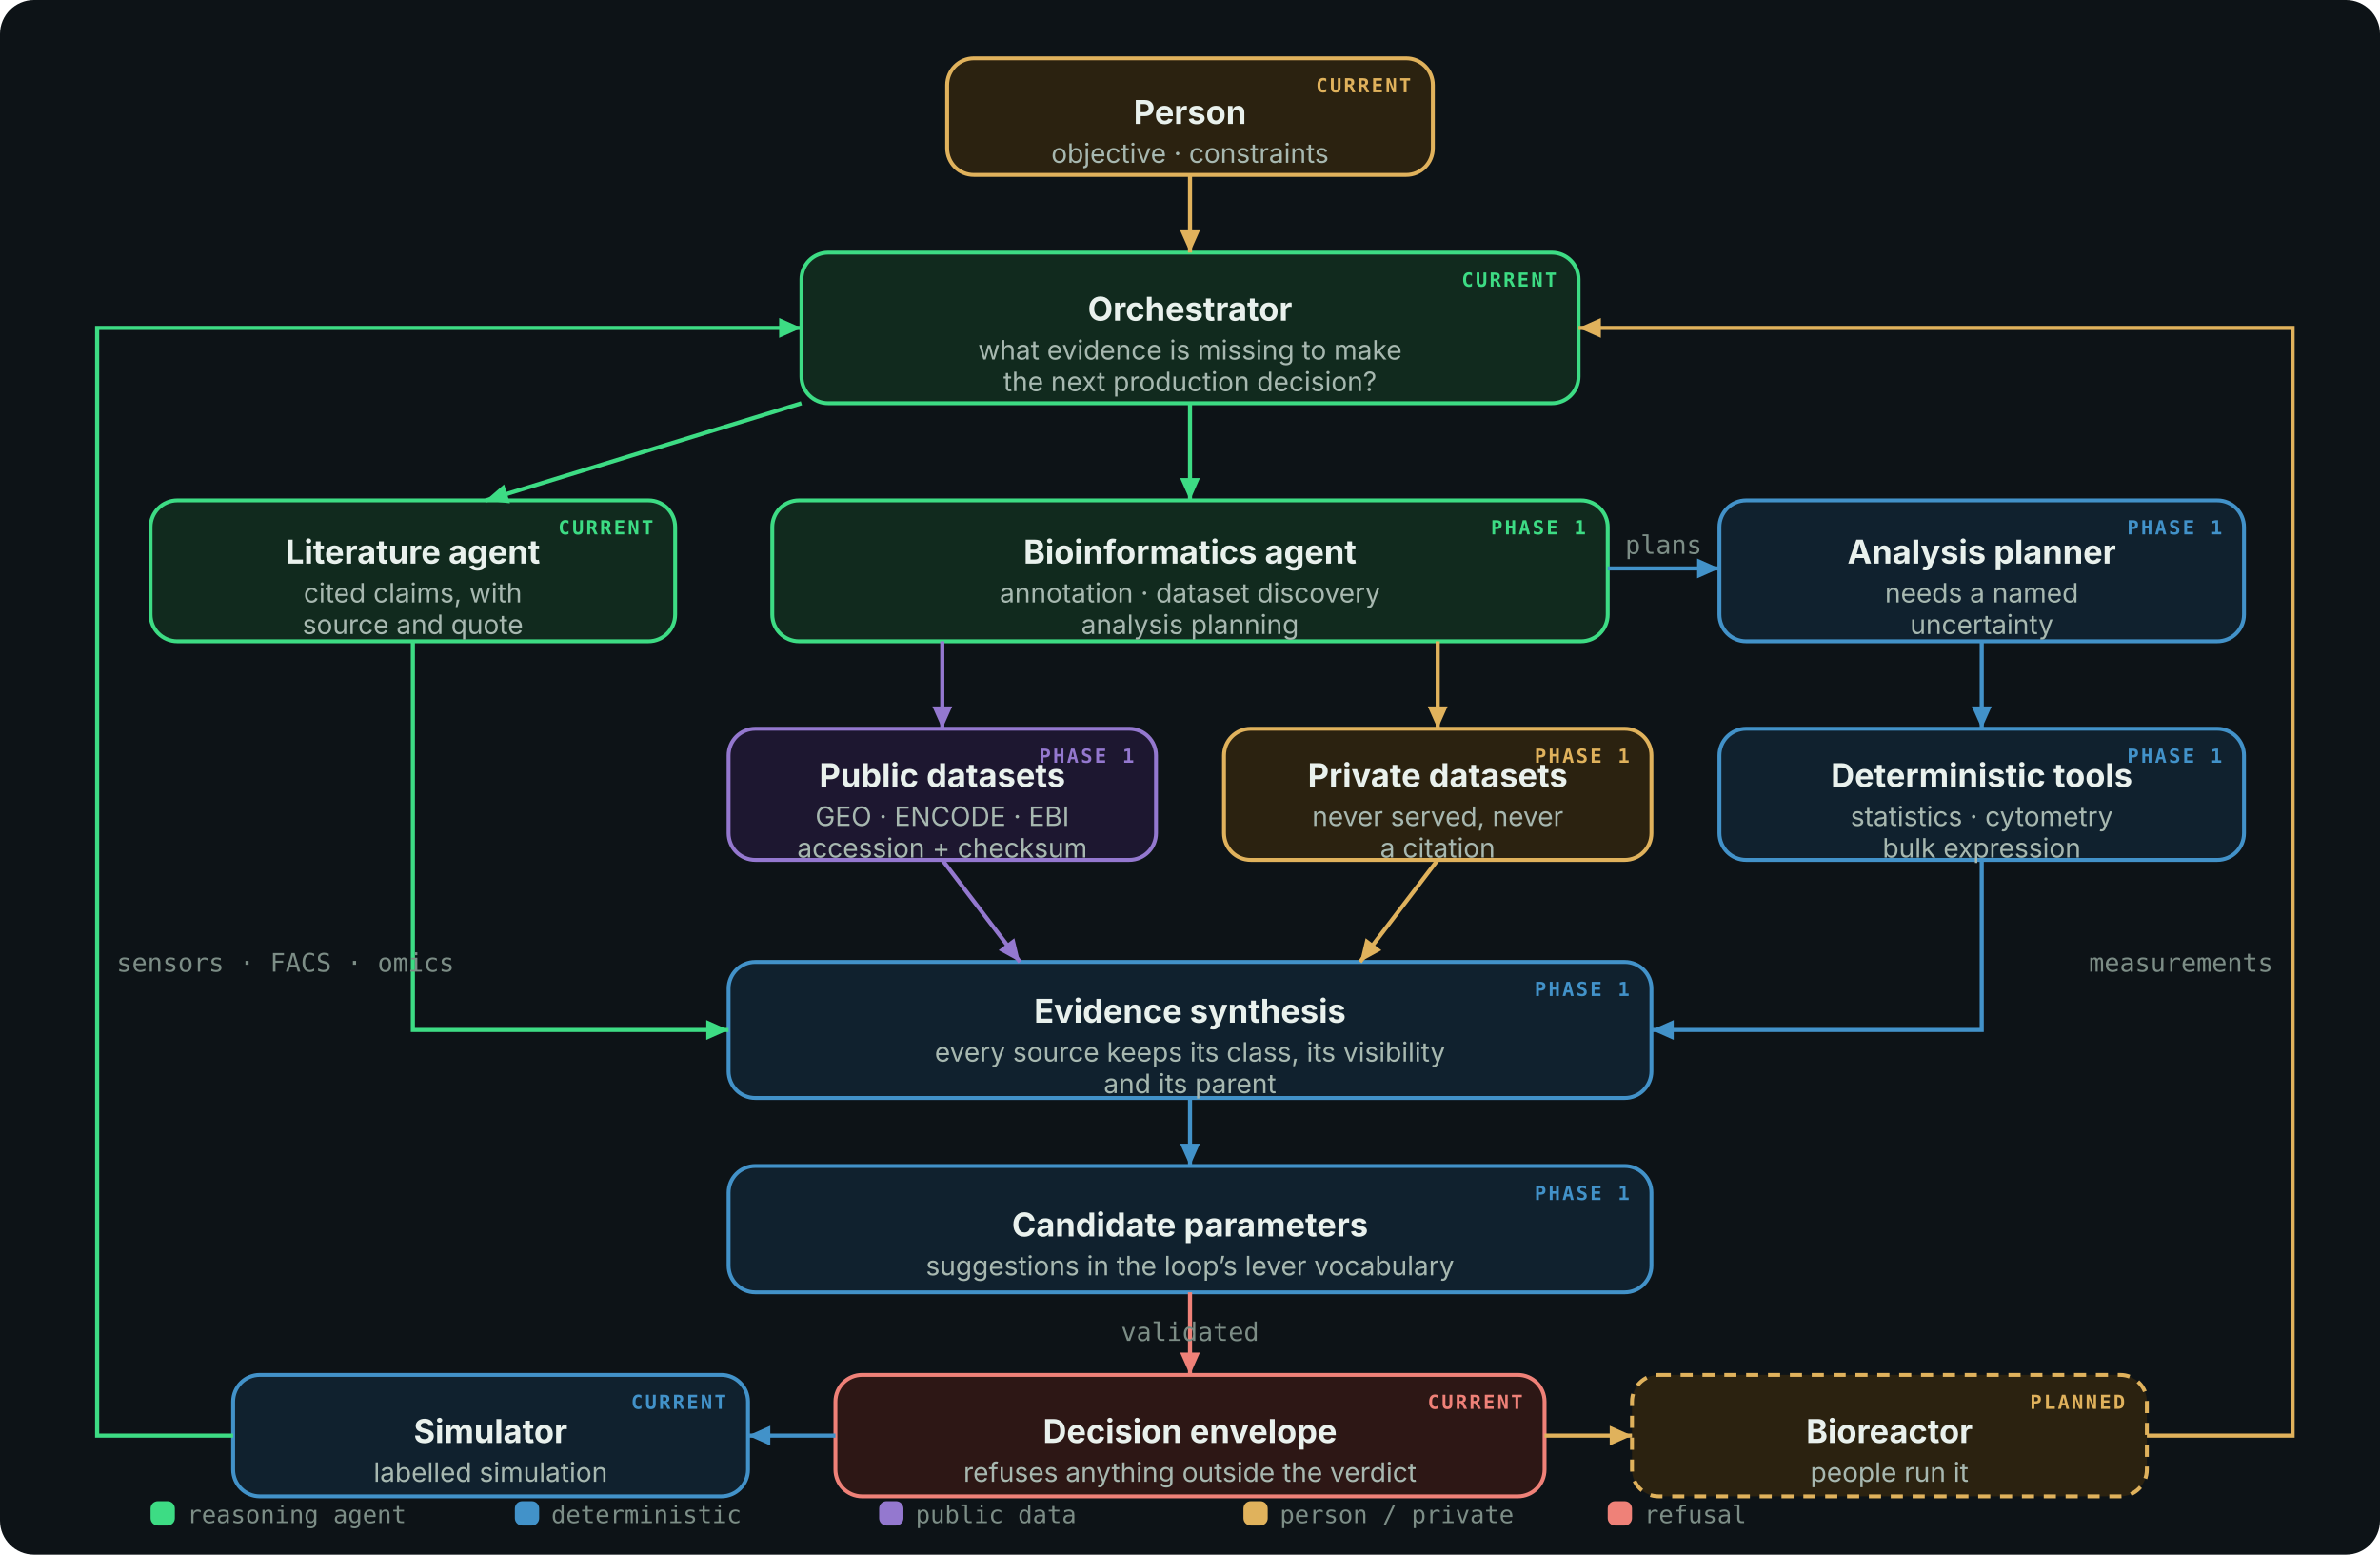
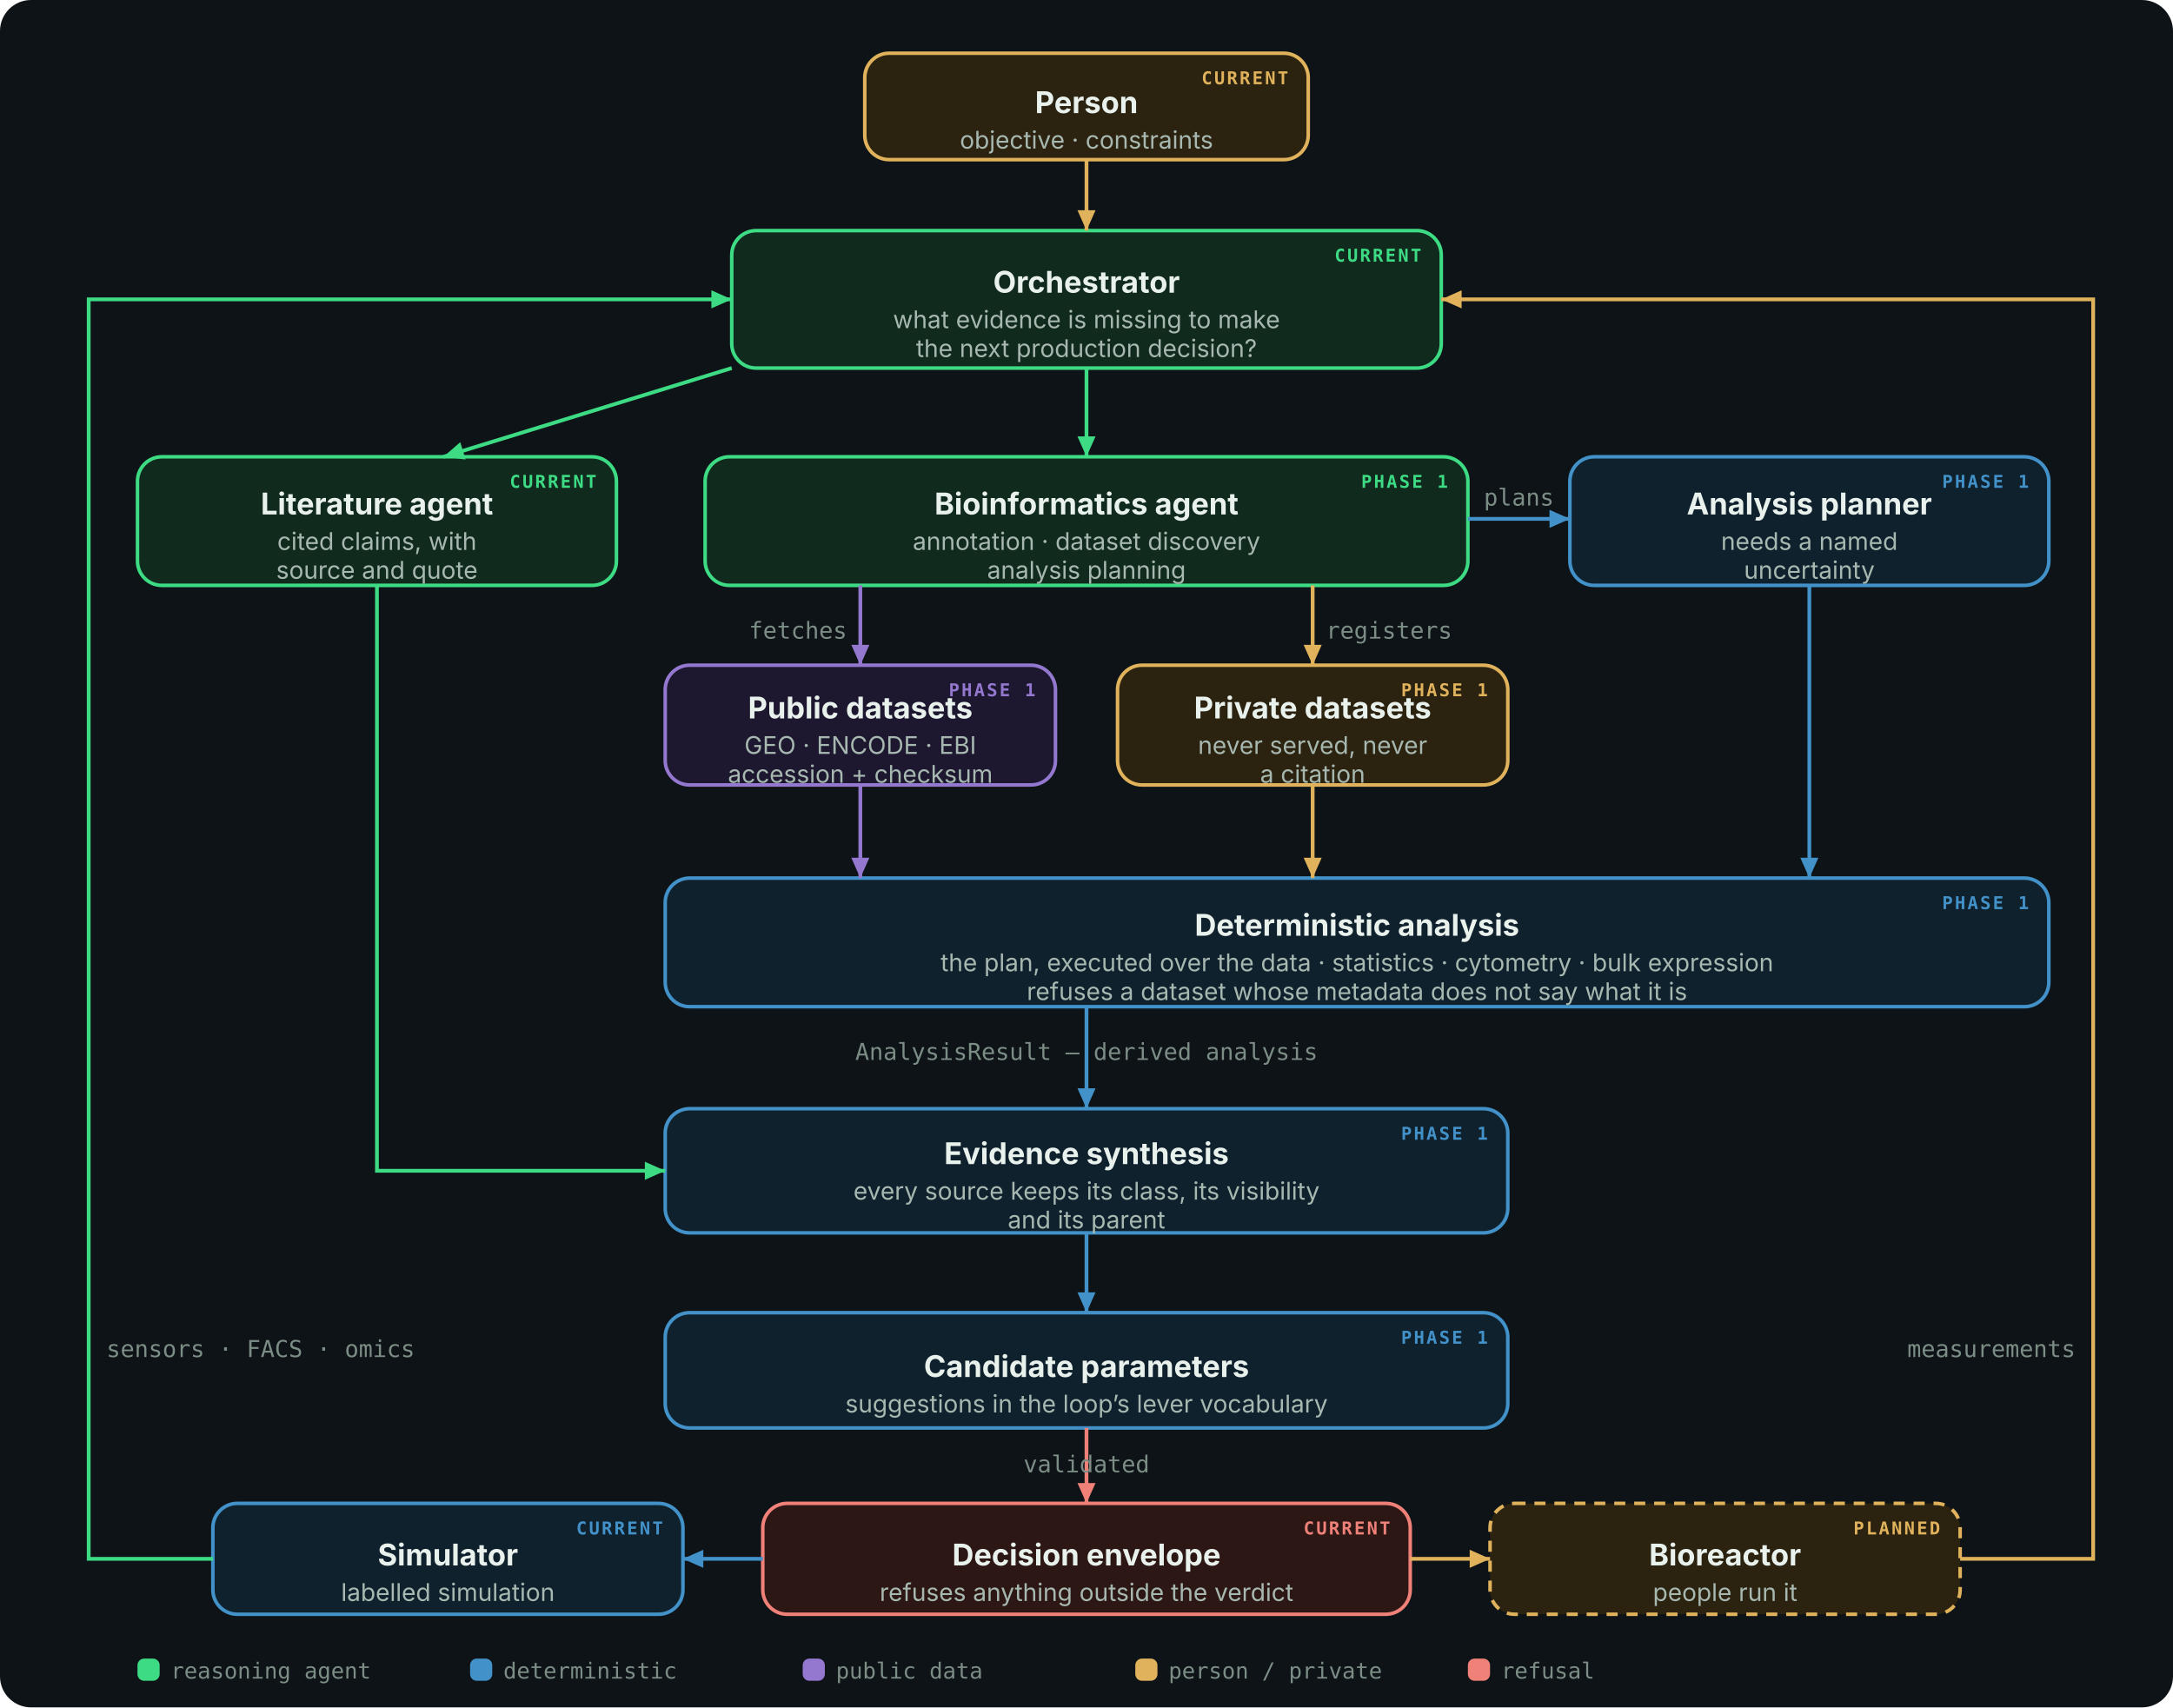
- <svg xmlns="http://www.w3.org/2000/svg" viewBox="0 0 980 640" width="980" height="640" role="img" font-family="Inter,system-ui,-apple-system,sans-serif" aria-label="A person states an objective. The orchestrator asks the literature and bioinformatics specialists for evidence, the bioinformatics agent plans an analysis against a named uncertainty and deterministic tools execute it, the evidence is synthesised into candidate parameters, and only a validated decision reaches the simulator or the bioreactor. Measurements return to the orchestrator.">
+ <svg xmlns="http://www.w3.org/2000/svg" viewBox="0 0 980 770" width="980" height="770" role="img" font-family="Inter,system-ui,-apple-system,sans-serif" aria-label="A person states an objective. The orchestrator asks the literature and bioinformatics specialists for evidence. The bioinformatics agent discovers a public dataset or registers a private one and plans an analysis against a named uncertainty; deterministic tools then execute that plan over the data itself and return an AnalysisResult. Only those results, never the raw datasets, enter evidence synthesis, which produces candidate parameters; a validated decision reaches the simulator or the bioreactor, and measurements return to the orchestrator.">
  <defs>
    <marker id="a-2a373d" viewBox="0 0 10 10" refX="9" refY="5" markerWidth="6" markerHeight="6" orient="auto-start-reverse">
      <path d="M 0 1 L 9 5 L 0 9 z" fill="#2a373d" />
    </marker>
    <marker id="a-3ddc84" viewBox="0 0 10 10" refX="9" refY="5" markerWidth="6" markerHeight="6" orient="auto-start-reverse">
      <path d="M 0 1 L 9 5 L 0 9 z" fill="#3ddc84" />
    </marker>
    <marker id="a-4292c9" viewBox="0 0 10 10" refX="9" refY="5" markerWidth="6" markerHeight="6" orient="auto-start-reverse">
      <path d="M 0 1 L 9 5 L 0 9 z" fill="#4292c9" />
    </marker>
    <marker id="a-9478cf" viewBox="0 0 10 10" refX="9" refY="5" markerWidth="6" markerHeight="6" orient="auto-start-reverse">
      <path d="M 0 1 L 9 5 L 0 9 z" fill="#9478cf" />
    </marker>
    <marker id="a-e0b25c" viewBox="0 0 10 10" refX="9" refY="5" markerWidth="6" markerHeight="6" orient="auto-start-reverse">
      <path d="M 0 1 L 9 5 L 0 9 z" fill="#e0b25c" />
    </marker>
    <marker id="a-ef8178" viewBox="0 0 10 10" refX="9" refY="5" markerWidth="6" markerHeight="6" orient="auto-start-reverse">
      <path d="M 0 1 L 9 5 L 0 9 z" fill="#ef8178" />
    </marker>
  </defs>
-   <rect width="980" height="640" rx="14" fill="#0d1317" />
+   <rect width="980" height="770" rx="14" fill="#0d1317" />
  <rect x="390" y="24" width="200" height="48" rx="11" fill="#2b2210" stroke="#e0b25c" stroke-width="1.6" />
  <text x="581" y="38" text-anchor="end" fill="#e0b25c" font-size="8" font-family="ui-monospace,SFMono-Regular,Menlo,monospace" font-weight="700" letter-spacing="0.9">CURRENT</text>
  <text x="490.0" y="51.0" text-anchor="middle" fill="#e9f1ed" font-size="13.5" font-weight="650">Person</text>
  <text x="490.0" y="67.0" text-anchor="middle" fill="#a7b8b0" font-size="11">objective · constraints</text>
  <rect x="330" y="104" width="320" height="62" rx="11" fill="#112a1e" stroke="#3ddc84" stroke-width="1.6" />
  <text x="641" y="118" text-anchor="end" fill="#3ddc84" font-size="8" font-family="ui-monospace,SFMono-Regular,Menlo,monospace" font-weight="700" letter-spacing="0.9">CURRENT</text>
  <text x="490.0" y="132.0" text-anchor="middle" fill="#e9f1ed" font-size="13.5" font-weight="650">Orchestrator</text>
  <text x="490.0" y="148.0" text-anchor="middle" fill="#a7b8b0" font-size="11">what evidence is missing to make</text>
  <text x="490.0" y="161.0" text-anchor="middle" fill="#a7b8b0" font-size="11">the next production decision?</text>
  <line x1="490" y1="72" x2="490" y2="104" stroke="#e0b25c" stroke-width="1.7" marker-end="url(#a-e0b25c)" />
  <rect x="62" y="206" width="216" height="58" rx="11" fill="#112a1e" stroke="#3ddc84" stroke-width="1.6" />
  <text x="269" y="220" text-anchor="end" fill="#3ddc84" font-size="8" font-family="ui-monospace,SFMono-Regular,Menlo,monospace" font-weight="700" letter-spacing="0.9">CURRENT</text>
  <text x="170.0" y="232.0" text-anchor="middle" fill="#e9f1ed" font-size="13.5" font-weight="650">Literature agent</text>
  <text x="170.0" y="248.0" text-anchor="middle" fill="#a7b8b0" font-size="11">cited claims, with</text>
  <text x="170.0" y="261.0" text-anchor="middle" fill="#a7b8b0" font-size="11">source and quote</text>
  <rect x="318" y="206" width="344" height="58" rx="11" fill="#112a1e" stroke="#3ddc84" stroke-width="1.6" />
  <text x="653" y="220" text-anchor="end" fill="#3ddc84" font-size="8" font-family="ui-monospace,SFMono-Regular,Menlo,monospace" font-weight="700" letter-spacing="0.9">PHASE 1</text>
  <text x="490.0" y="232.0" text-anchor="middle" fill="#e9f1ed" font-size="13.5" font-weight="650">Bioinformatics agent</text>
  <text x="490.0" y="248.0" text-anchor="middle" fill="#a7b8b0" font-size="11">annotation · dataset discovery</text>
  <text x="490.0" y="261.0" text-anchor="middle" fill="#a7b8b0" font-size="11">analysis planning</text>
  <line x1="330" y1="166" x2="200" y2="206" stroke="#3ddc84" stroke-width="1.7" marker-end="url(#a-3ddc84)" />
  <line x1="490" y1="166" x2="490" y2="206" stroke="#3ddc84" stroke-width="1.7" marker-end="url(#a-3ddc84)" />
  <rect x="300" y="300" width="176" height="54" rx="11" fill="#1d1730" stroke="#9478cf" stroke-width="1.6" />
  <text x="467" y="314" text-anchor="end" fill="#9478cf" font-size="8" font-family="ui-monospace,SFMono-Regular,Menlo,monospace" font-weight="700" letter-spacing="0.9">PHASE 1</text>
  <text x="388.0" y="324.0" text-anchor="middle" fill="#e9f1ed" font-size="13.5" font-weight="650">Public datasets</text>
  <text x="388.0" y="340.0" text-anchor="middle" fill="#a7b8b0" font-size="11">GEO · ENCODE · EBI</text>
  <text x="388.0" y="353.0" text-anchor="middle" fill="#a7b8b0" font-size="11">accession + checksum</text>
  <rect x="504" y="300" width="176" height="54" rx="11" fill="#2b2210" stroke="#e0b25c" stroke-width="1.6" />
  <text x="671" y="314" text-anchor="end" fill="#e0b25c" font-size="8" font-family="ui-monospace,SFMono-Regular,Menlo,monospace" font-weight="700" letter-spacing="0.9">PHASE 1</text>
  <text x="592.0" y="324.0" text-anchor="middle" fill="#e9f1ed" font-size="13.5" font-weight="650">Private datasets</text>
  <text x="592.0" y="340.0" text-anchor="middle" fill="#a7b8b0" font-size="11">never served, never</text>
  <text x="592.0" y="353.0" text-anchor="middle" fill="#a7b8b0" font-size="11">a citation</text>
  <rect x="708" y="206" width="216" height="58" rx="11" fill="#10212e" stroke="#4292c9" stroke-width="1.6" />
  <text x="915" y="220" text-anchor="end" fill="#4292c9" font-size="8" font-family="ui-monospace,SFMono-Regular,Menlo,monospace" font-weight="700" letter-spacing="0.9">PHASE 1</text>
  <text x="816.0" y="232.0" text-anchor="middle" fill="#e9f1ed" font-size="13.5" font-weight="650">Analysis planner</text>
  <text x="816.0" y="248.0" text-anchor="middle" fill="#a7b8b0" font-size="11">needs a named</text>
  <text x="816.0" y="261.0" text-anchor="middle" fill="#a7b8b0" font-size="11">uncertainty</text>
-   <rect x="708" y="300" width="216" height="54" rx="11" fill="#10212e" stroke="#4292c9" stroke-width="1.6" />
-   <text x="915" y="314" text-anchor="end" fill="#4292c9" font-size="8" font-family="ui-monospace,SFMono-Regular,Menlo,monospace" font-weight="700" letter-spacing="0.9">PHASE 1</text>
-   <text x="816.0" y="324.0" text-anchor="middle" fill="#e9f1ed" font-size="13.5" font-weight="650">Deterministic tools</text>
-   <text x="816.0" y="340.0" text-anchor="middle" fill="#a7b8b0" font-size="11">statistics · cytometry</text>
-   <text x="816.0" y="353.0" text-anchor="middle" fill="#a7b8b0" font-size="11">bulk expression</text>
  <line x1="388" y1="264" x2="388" y2="300" stroke="#9478cf" stroke-width="1.7" marker-end="url(#a-9478cf)" />
+   <text x="382" y="288" text-anchor="end" fill="#7c8d86" font-size="10.5" font-family="ui-monospace,SFMono-Regular,Menlo,monospace">fetches</text>
  <line x1="592" y1="264" x2="592" y2="300" stroke="#e0b25c" stroke-width="1.7" marker-end="url(#a-e0b25c)" />
+   <text x="598" y="288" text-anchor="start" fill="#7c8d86" font-size="10.5" font-family="ui-monospace,SFMono-Regular,Menlo,monospace">registers</text>
  <line x1="662" y1="234" x2="708" y2="234" stroke="#4292c9" stroke-width="1.7" marker-end="url(#a-4292c9)" />
  <text x="685.0" y="228" text-anchor="middle" fill="#7c8d86" font-size="10.5" font-family="ui-monospace,SFMono-Regular,Menlo,monospace">plans</text>
-   <line x1="816" y1="264" x2="816" y2="300" stroke="#4292c9" stroke-width="1.7" marker-end="url(#a-4292c9)" />
-   <rect x="300" y="396" width="380" height="56" rx="11" fill="#10212e" stroke="#4292c9" stroke-width="1.6" />
-   <text x="671" y="410" text-anchor="end" fill="#4292c9" font-size="8" font-family="ui-monospace,SFMono-Regular,Menlo,monospace" font-weight="700" letter-spacing="0.9">PHASE 1</text>
-   <text x="490.0" y="421.0" text-anchor="middle" fill="#e9f1ed" font-size="13.5" font-weight="650">Evidence synthesis</text>
-   <text x="490.0" y="437.0" text-anchor="middle" fill="#a7b8b0" font-size="11">every source keeps its class, its visibility</text>
-   <text x="490.0" y="450.0" text-anchor="middle" fill="#a7b8b0" font-size="11">and its parent</text>
-   <polyline points="170,264 170,424 300,424" fill="none" stroke="#3ddc84" stroke-width="1.7" marker-end="url(#a-3ddc84)" />
-   <polyline points="816,354 816,424 680,424" fill="none" stroke="#4292c9" stroke-width="1.7" marker-end="url(#a-4292c9)" />
-   <line x1="388" y1="354" x2="420" y2="396" stroke="#9478cf" stroke-width="1.7" marker-end="url(#a-9478cf)" />
-   <line x1="592" y1="354" x2="560" y2="396" stroke="#e0b25c" stroke-width="1.7" marker-end="url(#a-e0b25c)" />
-   <rect x="300" y="480" width="380" height="52" rx="11" fill="#10212e" stroke="#4292c9" stroke-width="1.6" />
-   <text x="671" y="494" text-anchor="end" fill="#4292c9" font-size="8" font-family="ui-monospace,SFMono-Regular,Menlo,monospace" font-weight="700" letter-spacing="0.9">PHASE 1</text>
-   <text x="490.0" y="509.0" text-anchor="middle" fill="#e9f1ed" font-size="13.5" font-weight="650">Candidate parameters</text>
-   <text x="490.0" y="525.0" text-anchor="middle" fill="#a7b8b0" font-size="11">suggestions in the loop’s lever vocabulary</text>
-   <line x1="490" y1="452" x2="490" y2="480" stroke="#4292c9" stroke-width="1.7" marker-end="url(#a-4292c9)" />
-   <rect x="96" y="566" width="212" height="50" rx="11" fill="#10212e" stroke="#4292c9" stroke-width="1.6" />
-   <text x="299" y="580" text-anchor="end" fill="#4292c9" font-size="8" font-family="ui-monospace,SFMono-Regular,Menlo,monospace" font-weight="700" letter-spacing="0.9">CURRENT</text>
-   <text x="202.0" y="594.0" text-anchor="middle" fill="#e9f1ed" font-size="13.5" font-weight="650">Simulator</text>
-   <text x="202.0" y="610.0" text-anchor="middle" fill="#a7b8b0" font-size="11">labelled simulation</text>
-   <rect x="672" y="566" width="212" height="50" rx="11" fill="#2b2210" stroke="#e0b25c" stroke-width="1.6" stroke-dasharray="5 4" />
-   <text x="875" y="580" text-anchor="end" fill="#e0b25c" font-size="8" font-family="ui-monospace,SFMono-Regular,Menlo,monospace" font-weight="700" letter-spacing="0.9">PLANNED</text>
-   <text x="778.0" y="594.0" text-anchor="middle" fill="#e9f1ed" font-size="13.5" font-weight="650">Bioreactor</text>
-   <text x="778.0" y="610.0" text-anchor="middle" fill="#a7b8b0" font-size="11">people run it</text>
-   <rect x="344" y="566" width="292" height="50" rx="11" fill="#2d1715" stroke="#ef8178" stroke-width="1.6" />
-   <text x="627" y="580" text-anchor="end" fill="#ef8178" font-size="8" font-family="ui-monospace,SFMono-Regular,Menlo,monospace" font-weight="700" letter-spacing="0.9">CURRENT</text>
-   <text x="490.0" y="594.0" text-anchor="middle" fill="#e9f1ed" font-size="13.5" font-weight="650">Decision envelope</text>
-   <text x="490.0" y="610.0" text-anchor="middle" fill="#a7b8b0" font-size="11">refuses anything outside the verdict</text>
-   <line x1="490" y1="532" x2="490" y2="566" stroke="#ef8178" stroke-width="1.7" marker-end="url(#a-ef8178)" />
-   <text x="490.0" y="552" text-anchor="middle" fill="#7c8d86" font-size="10.5" font-family="ui-monospace,SFMono-Regular,Menlo,monospace">validated</text>
-   <line x1="344" y1="591" x2="308" y2="591" stroke="#4292c9" stroke-width="1.7" marker-end="url(#a-4292c9)" />
-   <line x1="636" y1="591" x2="672" y2="591" stroke="#e0b25c" stroke-width="1.7" marker-end="url(#a-e0b25c)" />
-   <polyline points="96,591 40,591 40,135 330,135" fill="none" stroke="#3ddc84" stroke-width="1.7" marker-end="url(#a-3ddc84)" />
-   <text x="48" y="400" text-anchor="start" fill="#7c8d86" font-size="10.5" font-family="ui-monospace,SFMono-Regular,Menlo,monospace">sensors · FACS · omics</text>
-   <polyline points="884,591 944,591 944,135 650,135" fill="none" stroke="#e0b25c" stroke-width="1.7" marker-end="url(#a-e0b25c)" />
-   <text x="936" y="400" text-anchor="end" fill="#7c8d86" font-size="10.5" font-family="ui-monospace,SFMono-Regular,Menlo,monospace">measurements</text>
-   <rect x="62" y="618" width="10" height="10" rx="3" fill="#3ddc84" />
-   <text x="77" y="627" fill="#7c8d86" font-size="10" font-family="ui-monospace,SFMono-Regular,Menlo,monospace">reasoning agent</text>
-   <rect x="212" y="618" width="10" height="10" rx="3" fill="#4292c9" />
-   <text x="227" y="627" fill="#7c8d86" font-size="10" font-family="ui-monospace,SFMono-Regular,Menlo,monospace">deterministic</text>
-   <rect x="362" y="618" width="10" height="10" rx="3" fill="#9478cf" />
-   <text x="377" y="627" fill="#7c8d86" font-size="10" font-family="ui-monospace,SFMono-Regular,Menlo,monospace">public data</text>
-   <rect x="512" y="618" width="10" height="10" rx="3" fill="#e0b25c" />
-   <text x="527" y="627" fill="#7c8d86" font-size="10" font-family="ui-monospace,SFMono-Regular,Menlo,monospace">person / private</text>
-   <rect x="662" y="618" width="10" height="10" rx="3" fill="#ef8178" />
-   <text x="677" y="627" fill="#7c8d86" font-size="10" font-family="ui-monospace,SFMono-Regular,Menlo,monospace">refusal</text>
+   <rect x="300" y="396" width="624" height="58" rx="11" fill="#10212e" stroke="#4292c9" stroke-width="1.6" />
+   <text x="915" y="410" text-anchor="end" fill="#4292c9" font-size="8" font-family="ui-monospace,SFMono-Regular,Menlo,monospace" font-weight="700" letter-spacing="0.9">PHASE 1</text>
+   <text x="612.0" y="422.0" text-anchor="middle" fill="#e9f1ed" font-size="13.5" font-weight="650">Deterministic analysis</text>
+   <text x="612.0" y="438.0" text-anchor="middle" fill="#a7b8b0" font-size="11">the plan, executed over the data · statistics · cytometry · bulk expression</text>
+   <text x="612.0" y="451.0" text-anchor="middle" fill="#a7b8b0" font-size="11">refuses a dataset whose metadata does not say what it is</text>
+   <line x1="388" y1="354" x2="388" y2="396" stroke="#9478cf" stroke-width="1.7" marker-end="url(#a-9478cf)" />
+   <line x1="592" y1="354" x2="592" y2="396" stroke="#e0b25c" stroke-width="1.7" marker-end="url(#a-e0b25c)" />
+   <line x1="816" y1="264" x2="816" y2="396" stroke="#4292c9" stroke-width="1.7" marker-end="url(#a-4292c9)" />
+   <rect x="300" y="500" width="380" height="56" rx="11" fill="#10212e" stroke="#4292c9" stroke-width="1.6" />
+   <text x="671" y="514" text-anchor="end" fill="#4292c9" font-size="8" font-family="ui-monospace,SFMono-Regular,Menlo,monospace" font-weight="700" letter-spacing="0.9">PHASE 1</text>
+   <text x="490.0" y="525.0" text-anchor="middle" fill="#e9f1ed" font-size="13.5" font-weight="650">Evidence synthesis</text>
+   <text x="490.0" y="541.0" text-anchor="middle" fill="#a7b8b0" font-size="11">every source keeps its class, its visibility</text>
+   <text x="490.0" y="554.0" text-anchor="middle" fill="#a7b8b0" font-size="11">and its parent</text>
+   <line x1="490" y1="454" x2="490" y2="500" stroke="#4292c9" stroke-width="1.7" marker-end="url(#a-4292c9)" />
+   <text x="490.0" y="478" text-anchor="middle" fill="#7c8d86" font-size="10.5" font-family="ui-monospace,SFMono-Regular,Menlo,monospace">AnalysisResult — derived analysis</text>
+   <polyline points="170,264 170,528 300,528" fill="none" stroke="#3ddc84" stroke-width="1.7" marker-end="url(#a-3ddc84)" />
+   <rect x="300" y="592" width="380" height="52" rx="11" fill="#10212e" stroke="#4292c9" stroke-width="1.6" />
+   <text x="671" y="606" text-anchor="end" fill="#4292c9" font-size="8" font-family="ui-monospace,SFMono-Regular,Menlo,monospace" font-weight="700" letter-spacing="0.9">PHASE 1</text>
+   <text x="490.0" y="621.0" text-anchor="middle" fill="#e9f1ed" font-size="13.5" font-weight="650">Candidate parameters</text>
+   <text x="490.0" y="637.0" text-anchor="middle" fill="#a7b8b0" font-size="11">suggestions in the loop’s lever vocabulary</text>
+   <line x1="490" y1="556" x2="490" y2="592" stroke="#4292c9" stroke-width="1.7" marker-end="url(#a-4292c9)" />
+   <rect x="96" y="678" width="212" height="50" rx="11" fill="#10212e" stroke="#4292c9" stroke-width="1.6" />
+   <text x="299" y="692" text-anchor="end" fill="#4292c9" font-size="8" font-family="ui-monospace,SFMono-Regular,Menlo,monospace" font-weight="700" letter-spacing="0.9">CURRENT</text>
+   <text x="202.0" y="706.0" text-anchor="middle" fill="#e9f1ed" font-size="13.5" font-weight="650">Simulator</text>
+   <text x="202.0" y="722.0" text-anchor="middle" fill="#a7b8b0" font-size="11">labelled simulation</text>
+   <rect x="672" y="678" width="212" height="50" rx="11" fill="#2b2210" stroke="#e0b25c" stroke-width="1.6" stroke-dasharray="5 4" />
+   <text x="875" y="692" text-anchor="end" fill="#e0b25c" font-size="8" font-family="ui-monospace,SFMono-Regular,Menlo,monospace" font-weight="700" letter-spacing="0.9">PLANNED</text>
+   <text x="778.0" y="706.0" text-anchor="middle" fill="#e9f1ed" font-size="13.5" font-weight="650">Bioreactor</text>
+   <text x="778.0" y="722.0" text-anchor="middle" fill="#a7b8b0" font-size="11">people run it</text>
+   <rect x="344" y="678" width="292" height="50" rx="11" fill="#2d1715" stroke="#ef8178" stroke-width="1.6" />
+   <text x="627" y="692" text-anchor="end" fill="#ef8178" font-size="8" font-family="ui-monospace,SFMono-Regular,Menlo,monospace" font-weight="700" letter-spacing="0.9">CURRENT</text>
+   <text x="490.0" y="706.0" text-anchor="middle" fill="#e9f1ed" font-size="13.5" font-weight="650">Decision envelope</text>
+   <text x="490.0" y="722.0" text-anchor="middle" fill="#a7b8b0" font-size="11">refuses anything outside the verdict</text>
+   <line x1="490" y1="644" x2="490" y2="678" stroke="#ef8178" stroke-width="1.7" marker-end="url(#a-ef8178)" />
+   <text x="490.0" y="664" text-anchor="middle" fill="#7c8d86" font-size="10.5" font-family="ui-monospace,SFMono-Regular,Menlo,monospace">validated</text>
+   <line x1="344" y1="703" x2="308" y2="703" stroke="#4292c9" stroke-width="1.7" marker-end="url(#a-4292c9)" />
+   <line x1="636" y1="703" x2="672" y2="703" stroke="#e0b25c" stroke-width="1.7" marker-end="url(#a-e0b25c)" />
+   <polyline points="96,703 40,703 40,135 330,135" fill="none" stroke="#3ddc84" stroke-width="1.7" marker-end="url(#a-3ddc84)" />
+   <text x="48" y="612" text-anchor="start" fill="#7c8d86" font-size="10.5" font-family="ui-monospace,SFMono-Regular,Menlo,monospace">sensors · FACS · omics</text>
+   <polyline points="884,703 944,703 944,135 650,135" fill="none" stroke="#e0b25c" stroke-width="1.7" marker-end="url(#a-e0b25c)" />
+   <text x="936" y="612" text-anchor="end" fill="#7c8d86" font-size="10.5" font-family="ui-monospace,SFMono-Regular,Menlo,monospace">measurements</text>
+   <rect x="62" y="748" width="10" height="10" rx="3" fill="#3ddc84" />
+   <text x="77" y="757" fill="#7c8d86" font-size="10" font-family="ui-monospace,SFMono-Regular,Menlo,monospace">reasoning agent</text>
+   <rect x="212" y="748" width="10" height="10" rx="3" fill="#4292c9" />
+   <text x="227" y="757" fill="#7c8d86" font-size="10" font-family="ui-monospace,SFMono-Regular,Menlo,monospace">deterministic</text>
+   <rect x="362" y="748" width="10" height="10" rx="3" fill="#9478cf" />
+   <text x="377" y="757" fill="#7c8d86" font-size="10" font-family="ui-monospace,SFMono-Regular,Menlo,monospace">public data</text>
+   <rect x="512" y="748" width="10" height="10" rx="3" fill="#e0b25c" />
+   <text x="527" y="757" fill="#7c8d86" font-size="10" font-family="ui-monospace,SFMono-Regular,Menlo,monospace">person / private</text>
+   <rect x="662" y="748" width="10" height="10" rx="3" fill="#ef8178" />
+   <text x="677" y="757" fill="#7c8d86" font-size="10" font-family="ui-monospace,SFMono-Regular,Menlo,monospace">refusal</text>
</svg>
